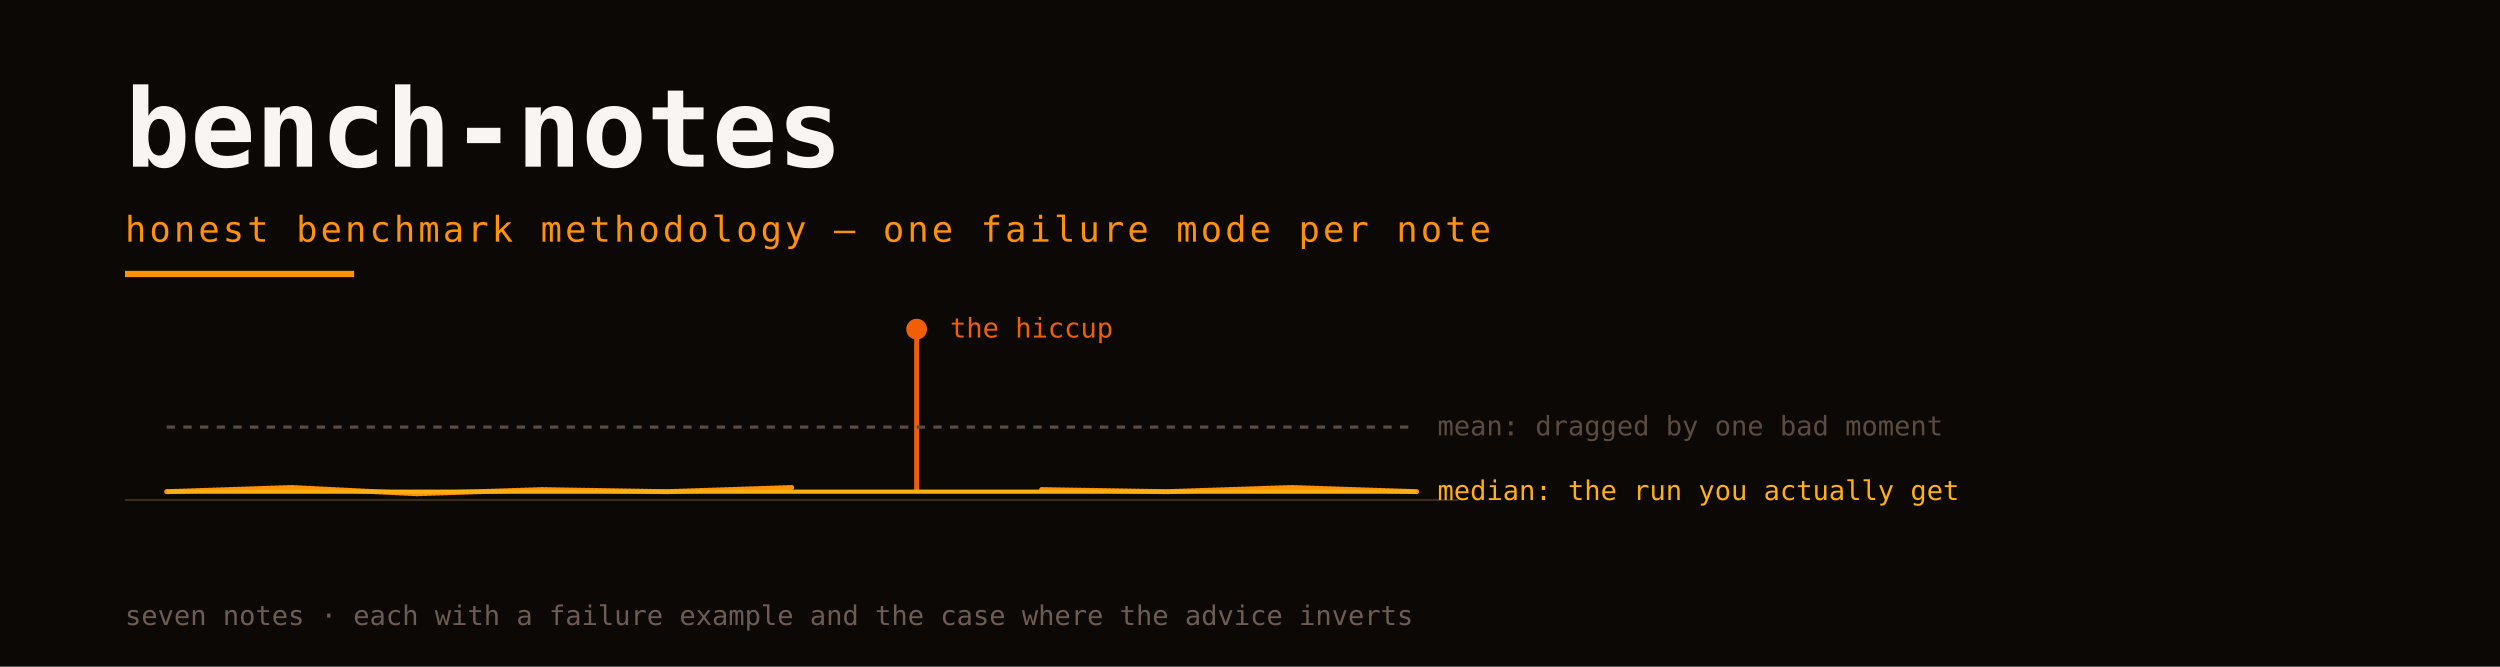
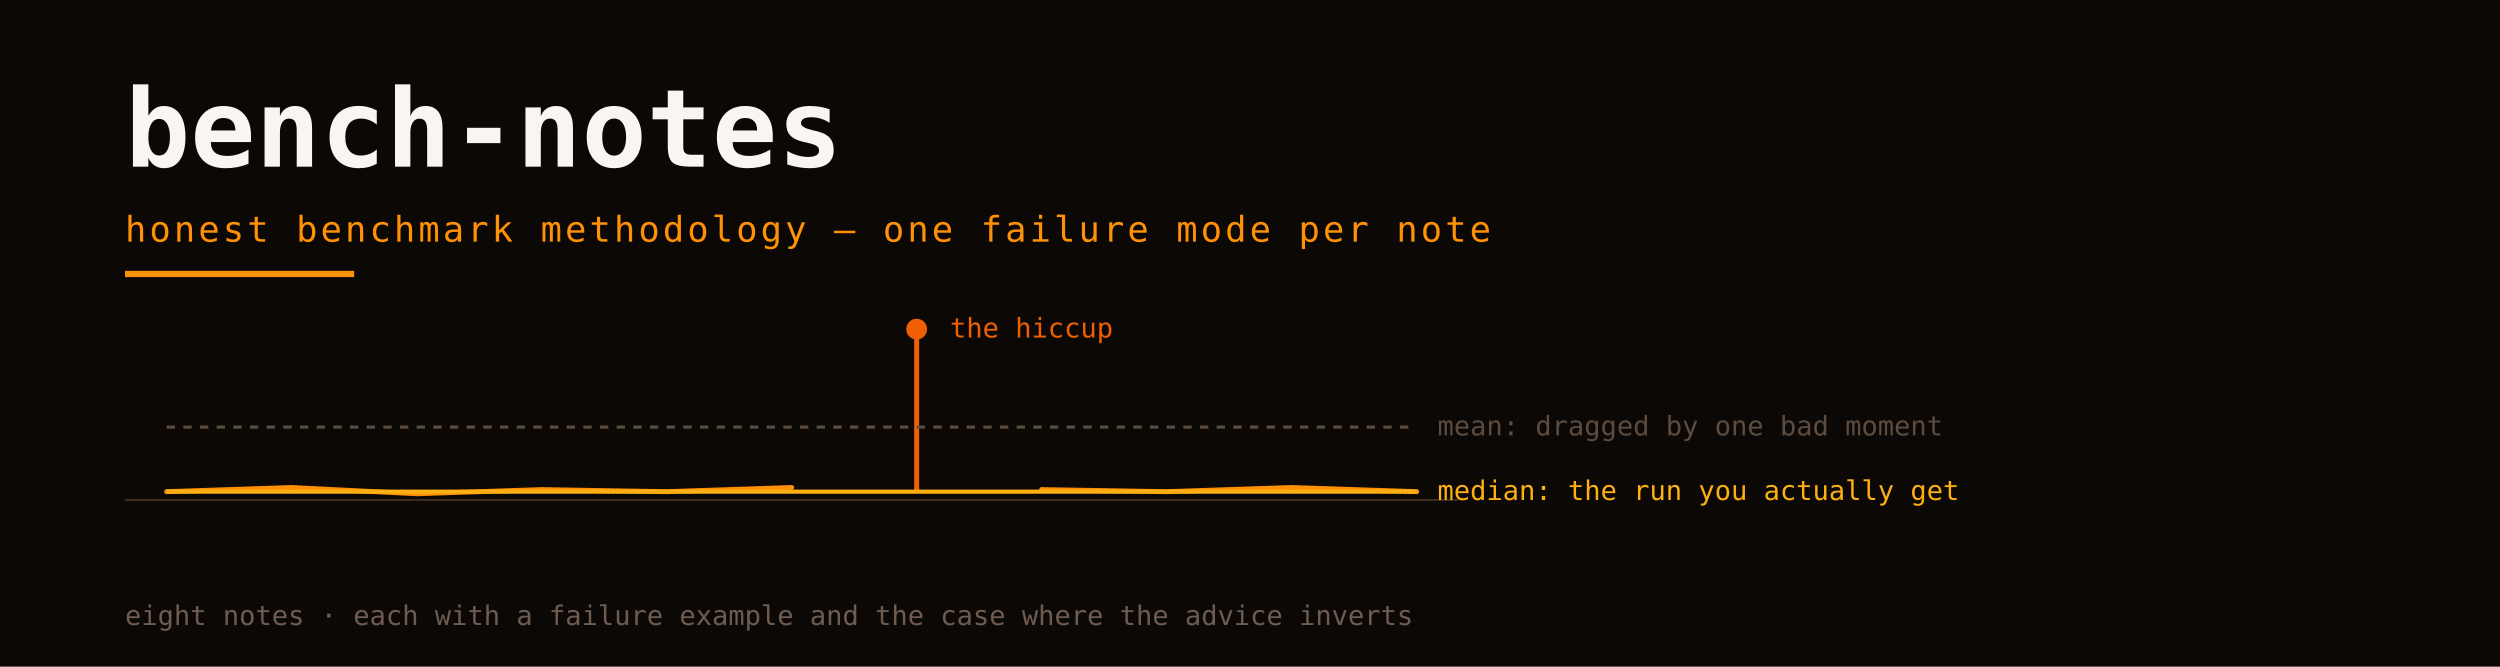
<svg xmlns="http://www.w3.org/2000/svg" viewBox="0 0 1200 320" width="1200" height="320" role="img" aria-label="bench-notes — two distributions: the mean chases the outlier, the median holds">
  <style>
    .draw { animation: draw 2.2s cubic-bezier(.4,0,.2,1) .4s both; }
    .draw2 { animation: draw 2.2s cubic-bezier(.4,0,.2,1) 1.2s both; }
    .outlier { animation: pop .5s ease-out 2.2s both; }
    .meanline { animation: slide 1.4s ease-out 2.6s both; }
    .medline { animation: rise2 .8s ease-out 3.4s both; }
    @keyframes draw { from { stroke-dashoffset: 1; } }
    @keyframes pop { from { opacity: 0; transform: translateY(14px); } }
    @keyframes slide { from { opacity: 0; } }
    @keyframes rise2 { from { opacity: 0; } }
    @media (prefers-reduced-motion: reduce) { .draw, .draw2, .outlier, .meanline, .medline { animation: none; } }
  </style>
  <rect width="1200" height="320" fill="#0b0806" />
  <text x="60" y="80" font-family="ui-monospace, SFMono-Regular, Menlo, Consolas, monospace" font-size="52" font-weight="700" fill="#F8F5F2">bench-notes</text>
  <text x="60" y="116" font-family="ui-monospace, Menlo, monospace" font-size="17" letter-spacing="1.5" fill="#FE9106">honest benchmark methodology — one failure mode per note</text>
  <rect x="60" y="130" width="110" height="3" fill="#FE9106" />
  <line x1="60" y1="240" x2="700" y2="240" stroke="#3a2c1e" stroke-width="1" />
  <path class="draw" pathLength="1" stroke-dasharray="1" stroke-dashoffset="0" d="M80 236 L140 234 L200 237 L260 235 L320 236 L380 234" fill="none" stroke="#FE9106" stroke-width="2.4" stroke-linecap="round" />
  <g class="outlier">
    <line x1="440" y1="236" x2="440" y2="160" stroke="#F05F03" stroke-width="2.4" />
    <circle cx="440" cy="158" r="5" fill="#F05F03" />
    <text x="456" y="162" font-family="ui-monospace, Menlo, monospace" font-size="13" fill="#F05F03">the hiccup</text>
  </g>
  <path class="draw2" pathLength="1" stroke-dasharray="1" stroke-dashoffset="0" d="M500 235 L560 236 L620 234 L680 236" fill="none" stroke="#FE9106" stroke-width="2.4" stroke-linecap="round" />
  <g class="meanline">
    <line x1="80" y1="205" x2="680" y2="205" stroke="#5c4c3f" stroke-width="1.5" stroke-dasharray="4 4" />
    <text x="690" y="209" font-family="ui-monospace, Menlo, monospace" font-size="13" fill="#5c4c3f">mean: dragged by one bad moment</text>
  </g>
  <g class="medline">
    <line x1="80" y1="236" x2="680" y2="236" stroke="#FEAF12" stroke-width="2" />
    <text x="690" y="240" font-family="ui-monospace, Menlo, monospace" font-size="13" fill="#FEAF12">median: the run you actually get</text>
  </g>
-   <text x="60" y="300" font-family="ui-monospace, Menlo, monospace" font-size="13" fill="#6e5c50">seven notes · each with a failure example and the case where the advice inverts</text>
+   <text x="60" y="300" font-family="ui-monospace, Menlo, monospace" font-size="13" fill="#6e5c50">eight notes · each with a failure example and the case where the advice inverts</text>
</svg>
